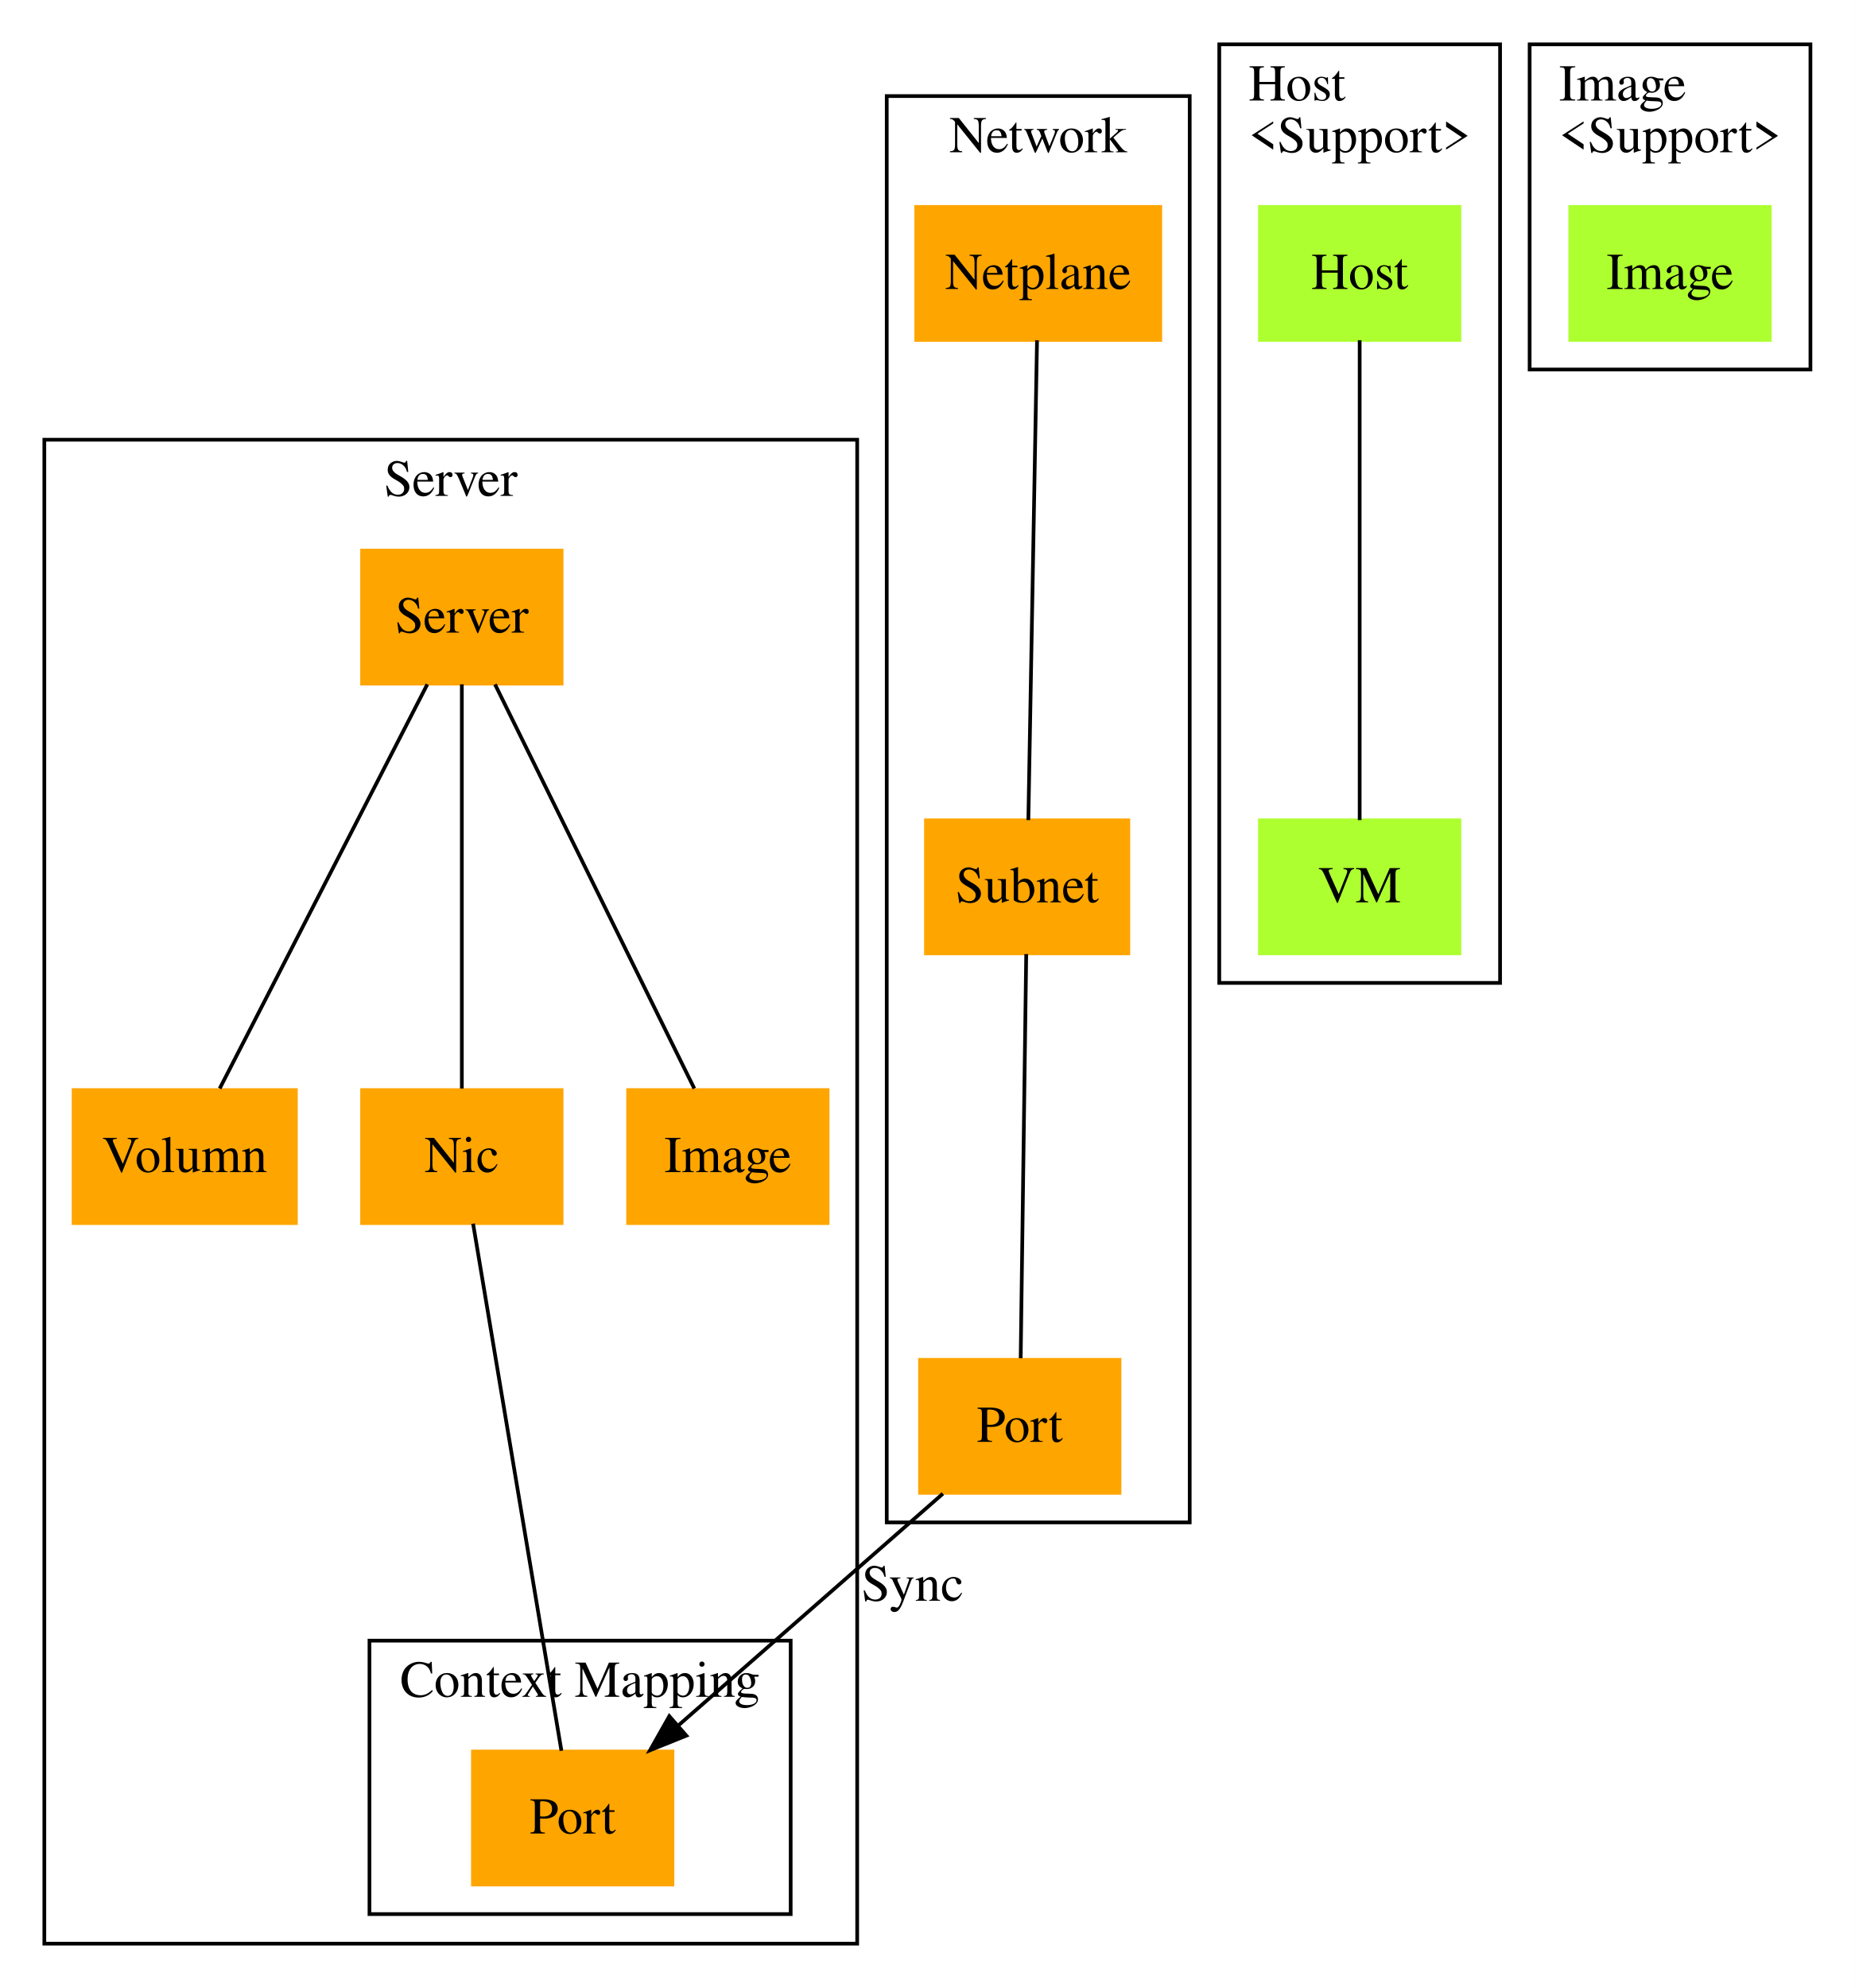
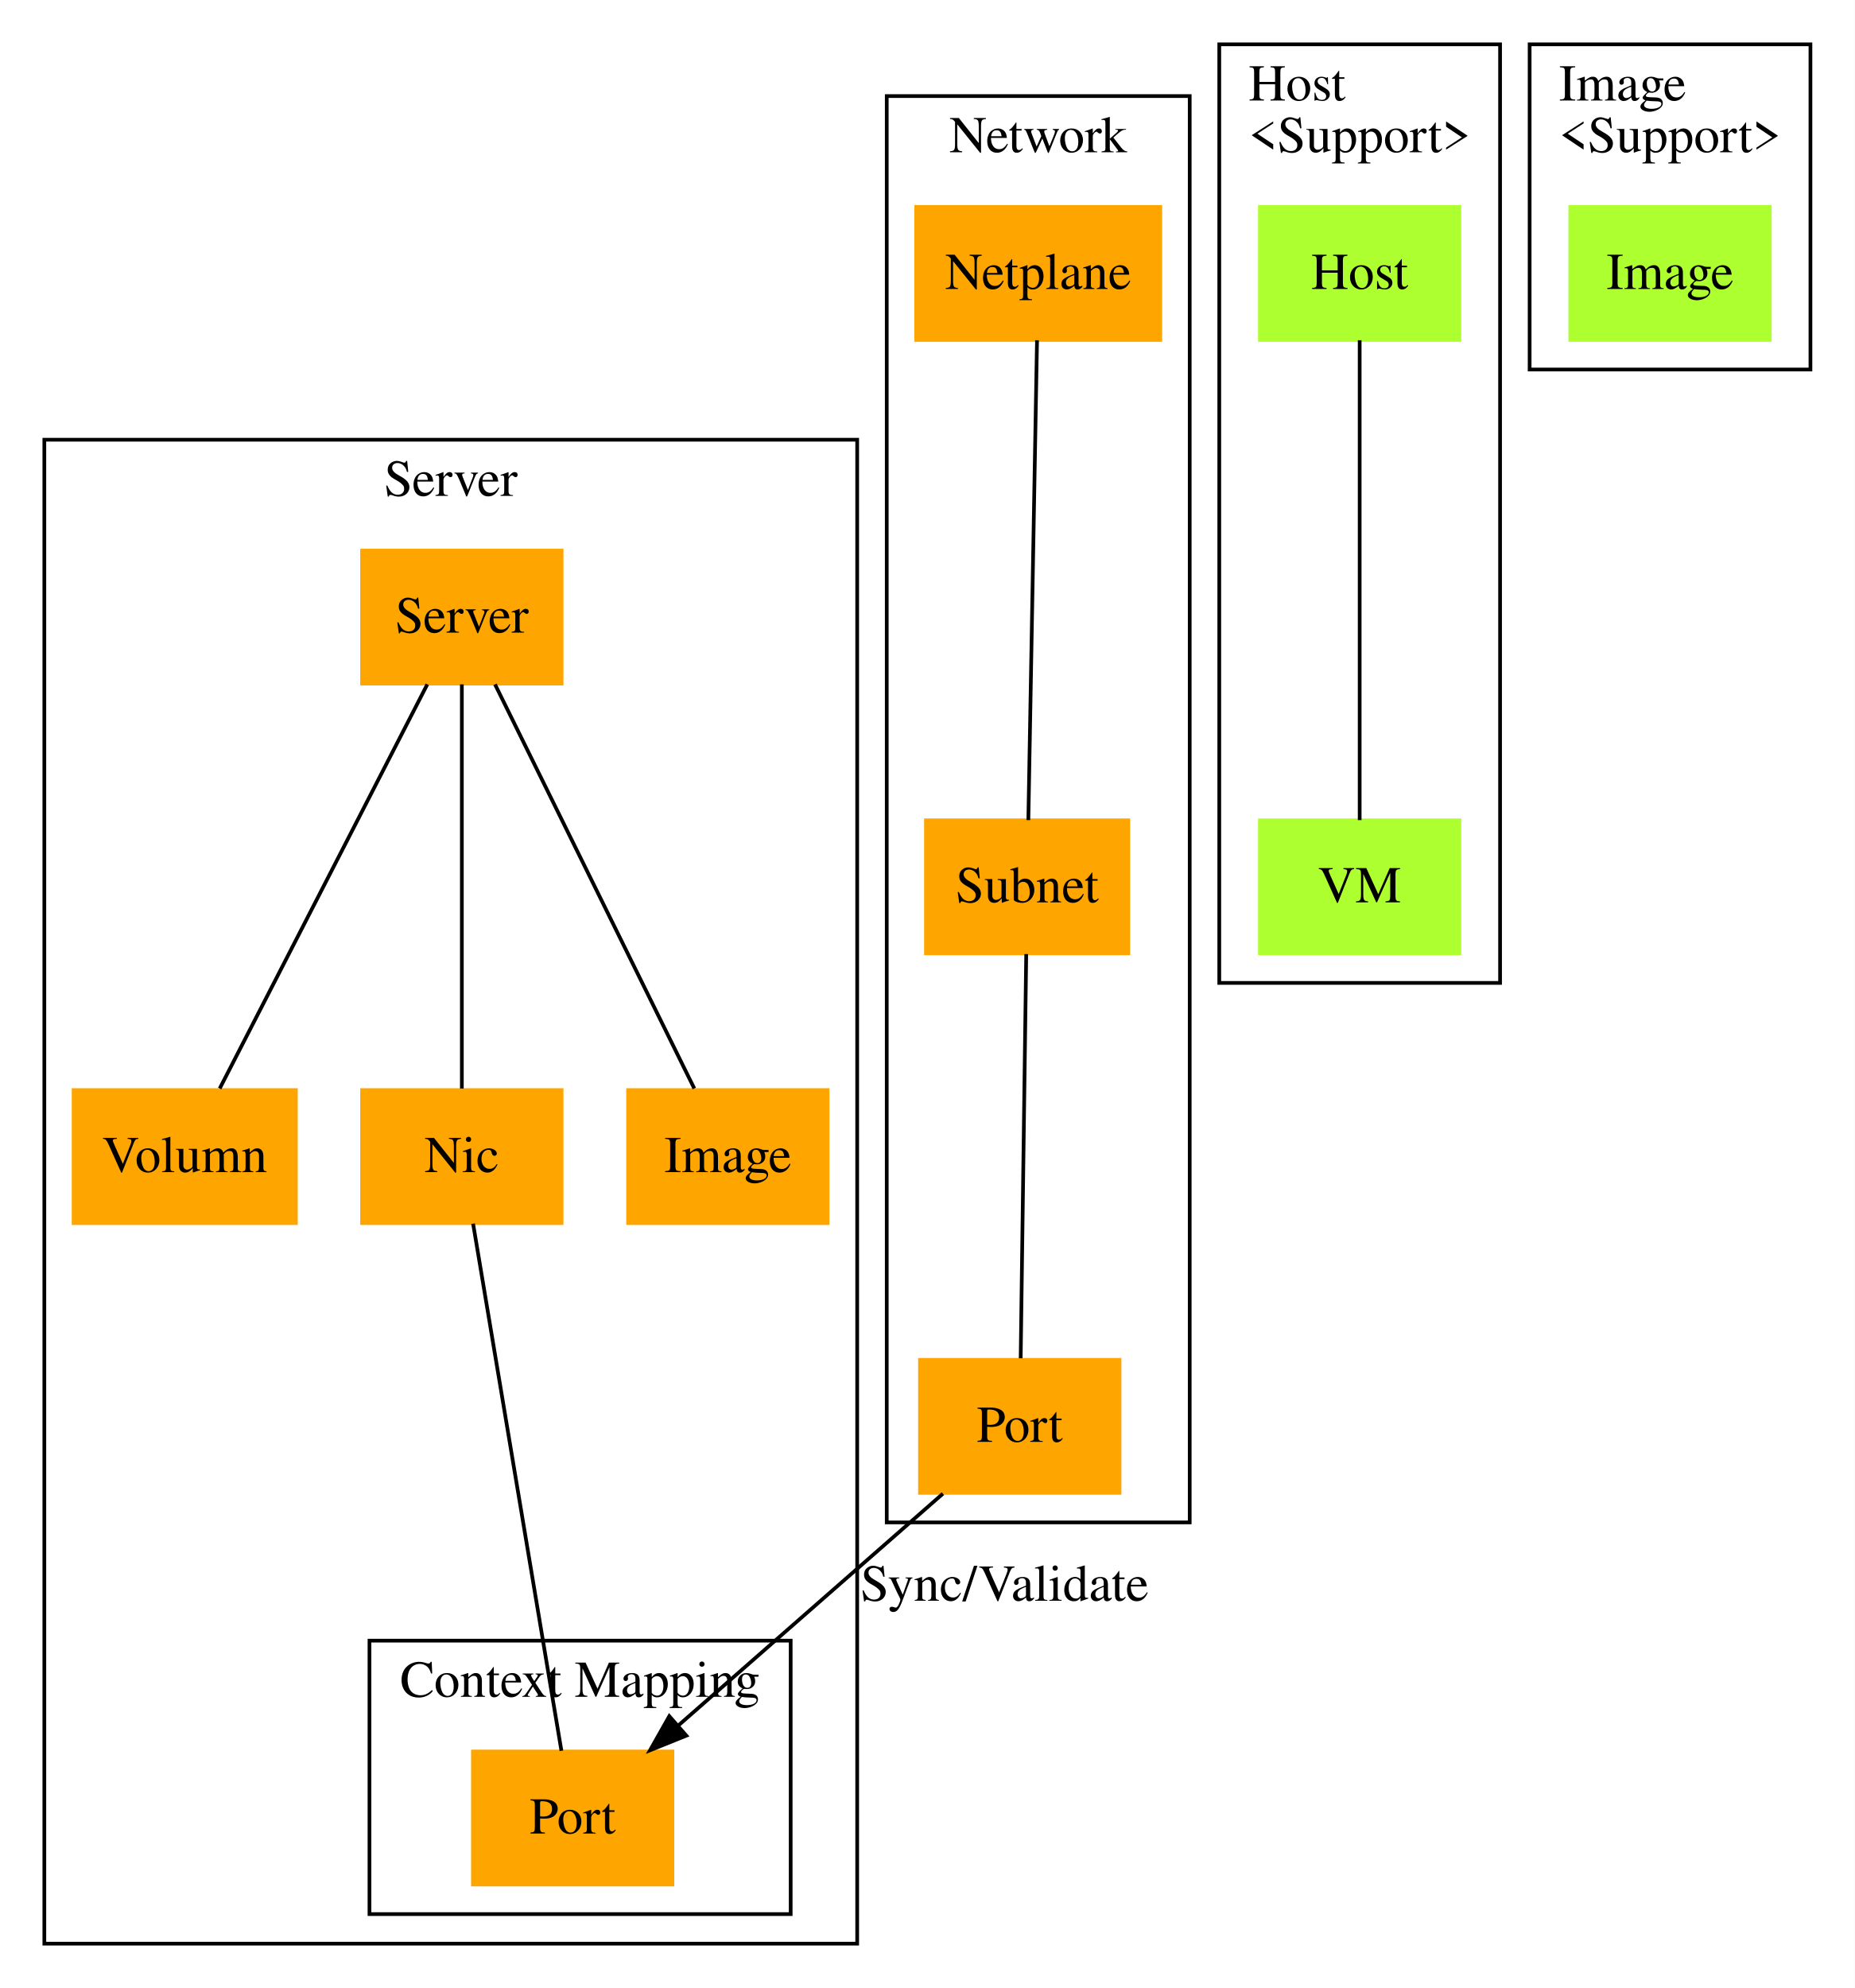
<svg xmlns="http://www.w3.org/2000/svg" width="502pt" height="538pt" viewBox="0.00 0.00 502.00 538.00">
  <g id="graph0" class="graph" transform="scale(1 1) rotate(0) translate(4 534)">
    <polygon fill="#ffffff" stroke="transparent" points="-4,4 -4,-534 498,-534 498,4 -4,4" />
    <g id="clust1" class="cluster">
      <polygon fill="none" stroke="#000000" points="8,-8 8,-415 228,-415 228,-8 8,-8" />
      <text text-anchor="middle" x="118" y="-399.8" font-family="Times,serif" font-size="14.00" fill="#000000">Server</text>
    </g>
    <g id="clust3" class="cluster">
      <polygon fill="none" stroke="#000000" points="96,-16 96,-90 210,-90 210,-16 96,-16" />
      <text text-anchor="middle" x="153" y="-74.8" font-family="Times,serif" font-size="14.00" fill="#000000">Context Mapping</text>
    </g>
    <g id="clust4" class="cluster">
      <polygon fill="none" stroke="#000000" points="236,-122 236,-508 318,-508 318,-122 236,-122" />
      <text text-anchor="middle" x="277" y="-492.8" font-family="Times,serif" font-size="14.00" fill="#000000">Network</text>
    </g>
    <g id="clust7" class="cluster">
      <polygon fill="none" stroke="#000000" points="326,-268 326,-522 402,-522 402,-268 326,-268" />
      <text text-anchor="start" x="333.935" y="-506.8" font-family="Times,serif" font-size="14.00" fill="#000000">Host</text>
      <text text-anchor="middle" x="364" y="-492.8" font-family="Times,serif" font-size="14.00" fill="#000000">&lt;Support&gt;</text>
    </g>
    <g id="clust9" class="cluster">
      <polygon fill="none" stroke="#000000" points="410,-434 410,-522 486,-522 486,-434 410,-434" />
      <text text-anchor="start" x="417.935" y="-506.8" font-family="Times,serif" font-size="14.00" fill="#000000">Image</text>
      <text text-anchor="middle" x="448" y="-492.8" font-family="Times,serif" font-size="14.00" fill="#000000">&lt;Support&gt;</text>
    </g>
    <g id="node1" class="node">
      <polygon fill="#ffa500" stroke="#ffa500" points="148,-385 94,-385 94,-349 148,-349 148,-385" />
      <text text-anchor="middle" x="121" y="-362.8" font-family="Times,serif" font-size="14.00" fill="#000000">Server</text>
    </g>
    <g id="node2" class="node">
      <polygon fill="#ffa500" stroke="#ffa500" points="76.085,-239 15.915,-239 15.915,-203 76.085,-203 76.085,-239" />
      <text text-anchor="middle" x="46" y="-216.8" font-family="Times,serif" font-size="14.00" fill="#000000">Volumn</text>
    </g>
    <g id="edge1" class="edge">
      <path fill="none" stroke="#000000" d="M111.653,-348.804C97.281,-320.827 69.908,-267.54 55.465,-239.425" />
    </g>
    <g id="node3" class="node">
      <polygon fill="#ffa500" stroke="#ffa500" points="148,-239 94,-239 94,-203 148,-203 148,-239" />
      <text text-anchor="middle" x="121" y="-216.8" font-family="Times,serif" font-size="14.00" fill="#000000">Nic</text>
    </g>
    <g id="edge2" class="edge">
      <path fill="none" stroke="#000000" d="M121,-348.804C121,-320.827 121,-267.54 121,-239.425" />
    </g>
    <g id="node4" class="node">
      <polygon fill="#ffa500" stroke="#ffa500" points="220,-239 166,-239 166,-203 220,-203 220,-239" />
      <text text-anchor="middle" x="193" y="-216.8" font-family="Times,serif" font-size="14.00" fill="#000000">Image</text>
    </g>
    <g id="edge3" class="edge">
      <path fill="none" stroke="#000000" d="M129.973,-348.804C143.77,-320.827 170.049,-267.54 183.914,-239.425" />
    </g>
    <g id="node5" class="node">
      <polygon fill="#ffa500" stroke="#ffa500" points="178,-60 124,-60 124,-24 178,-24 178,-60" />
      <text text-anchor="middle" x="151" y="-37.8" font-family="Times,serif" font-size="14.00" fill="#000000">Port</text>
    </g>
    <g id="edge4" class="edge">
      <path fill="none" stroke="#000000" d="M124.042,-202.851C129.792,-168.543 142.194,-94.542 147.95,-60.197" />
    </g>
    <g id="node6" class="node">
      <polygon fill="#ffa500" stroke="#ffa500" points="310.033,-478 243.967,-478 243.967,-442 310.033,-442 310.033,-478" />
      <text text-anchor="middle" x="277" y="-455.8" font-family="Times,serif" font-size="14.00" fill="#000000">Netplane</text>
    </g>
    <g id="node7" class="node">
      <polygon fill="#ffa500" stroke="#ffa500" points="301.39,-312 246.61,-312 246.61,-276 301.39,-276 301.39,-312" />
      <text text-anchor="middle" x="274" y="-289.8" font-family="Times,serif" font-size="14.00" fill="#000000">Subnet</text>
    </g>
    <g id="edge5" class="edge">
      <path fill="none" stroke="#000000" d="M276.673,-441.919C276.096,-409.988 274.903,-343.974 274.326,-312.059" />
    </g>
    <g id="node8" class="node">
      <polygon fill="#ffa500" stroke="#ffa500" points="299,-166 245,-166 245,-130 299,-130 299,-166" />
      <text text-anchor="middle" x="272" y="-143.8" font-family="Times,serif" font-size="14.00" fill="#000000">Port</text>
    </g>
    <g id="edge6" class="edge">
      <path fill="none" stroke="#000000" d="M273.751,-275.804C273.368,-247.827 272.637,-194.54 272.252,-166.425" />
    </g>
    <g id="edge8" class="edge">
      <path fill="none" stroke="#000000" d="M251.199,-129.778C231.461,-112.486 201.628,-86.351 179.645,-67.094" />
      <polygon fill="#000000" stroke="#000000" points="181.762,-64.296 171.934,-60.339 177.15,-69.561 181.762,-64.296" />
-       <text text-anchor="middle" x="243" y="-100.8" font-family="Times,serif" font-size="14.00" fill="#000000">Sync</text>
+       <text text-anchor="middle" x="267.879" y="-100.8" font-family="Times,serif" font-size="14.00" fill="#000000">Sync/Validate</text>
    </g>
    <g id="node9" class="node">
      <polygon fill="#adff2f" stroke="#adff2f" points="391,-478 337,-478 337,-442 391,-442 391,-478" />
      <text text-anchor="middle" x="364" y="-455.8" font-family="Times,serif" font-size="14.00" fill="#000000">Host</text>
    </g>
    <g id="node10" class="node">
      <polygon fill="#adff2f" stroke="#adff2f" points="391,-312 337,-312 337,-276 391,-276 391,-312" />
      <text text-anchor="middle" x="364" y="-289.8" font-family="Times,serif" font-size="14.00" fill="#000000">VM</text>
    </g>
    <g id="edge7" class="edge">
      <path fill="none" stroke="#000000" d="M364,-441.919C364,-409.988 364,-343.974 364,-312.059" />
    </g>
    <g id="node11" class="node">
      <polygon fill="#adff2f" stroke="#adff2f" points="475,-478 421,-478 421,-442 475,-442 475,-478" />
      <text text-anchor="middle" x="448" y="-455.8" font-family="Times,serif" font-size="14.00" fill="#000000">Image</text>
    </g>
  </g>
</svg>
